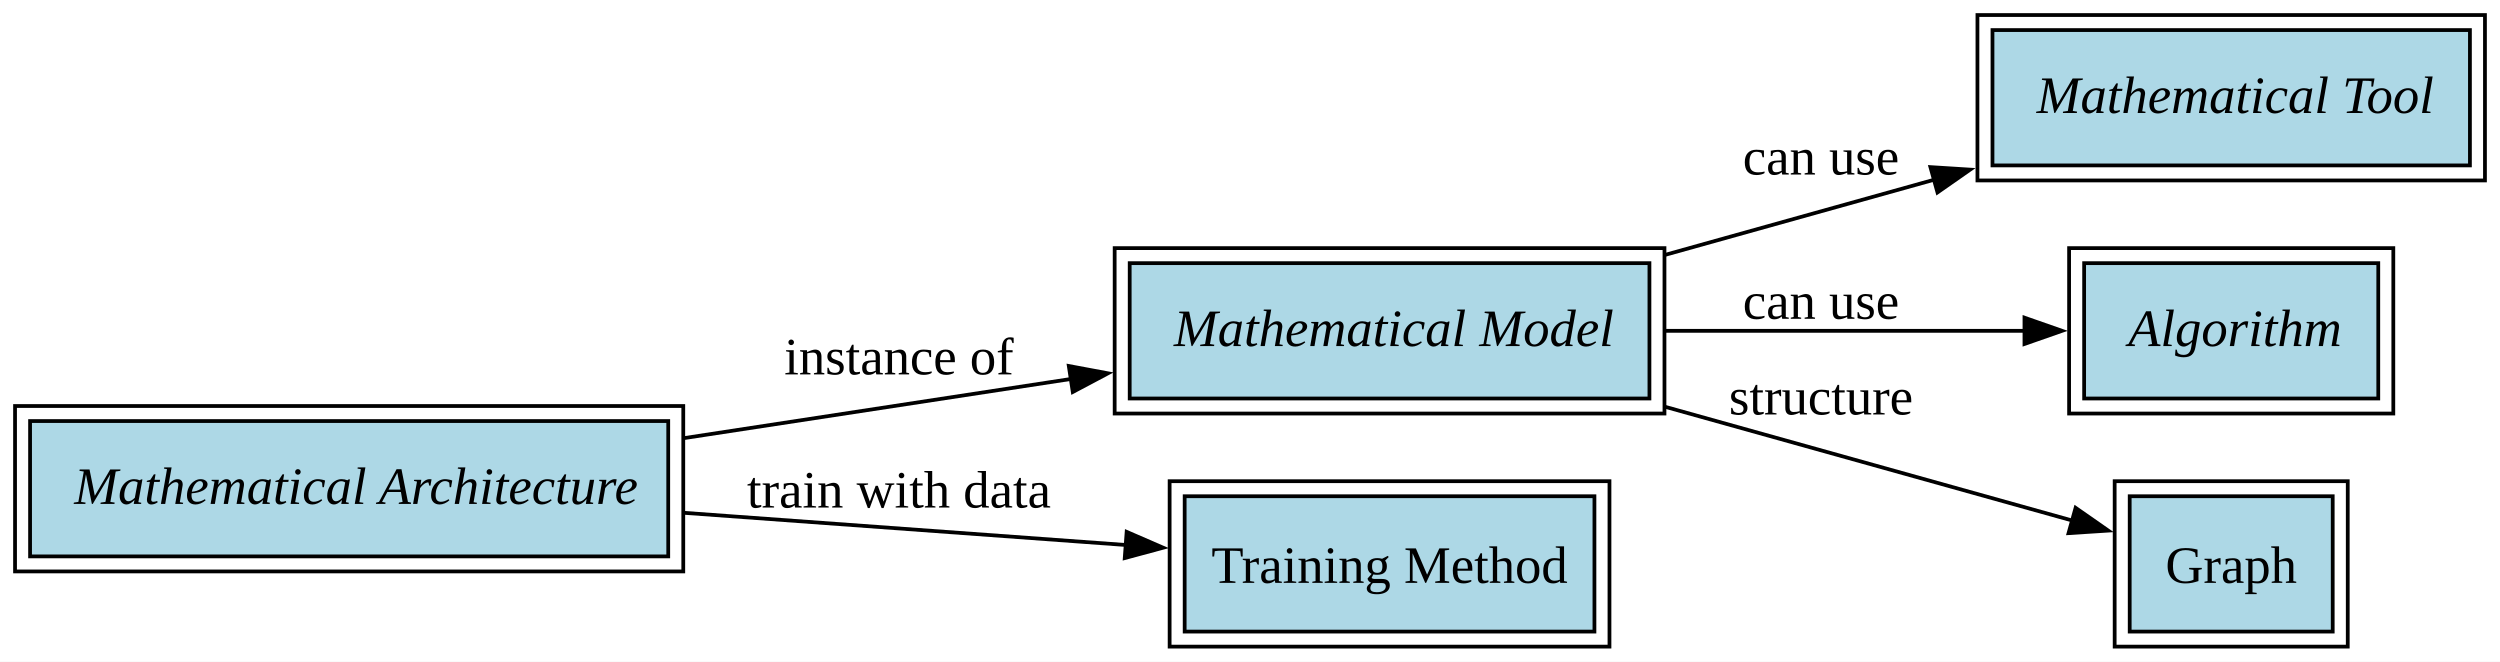
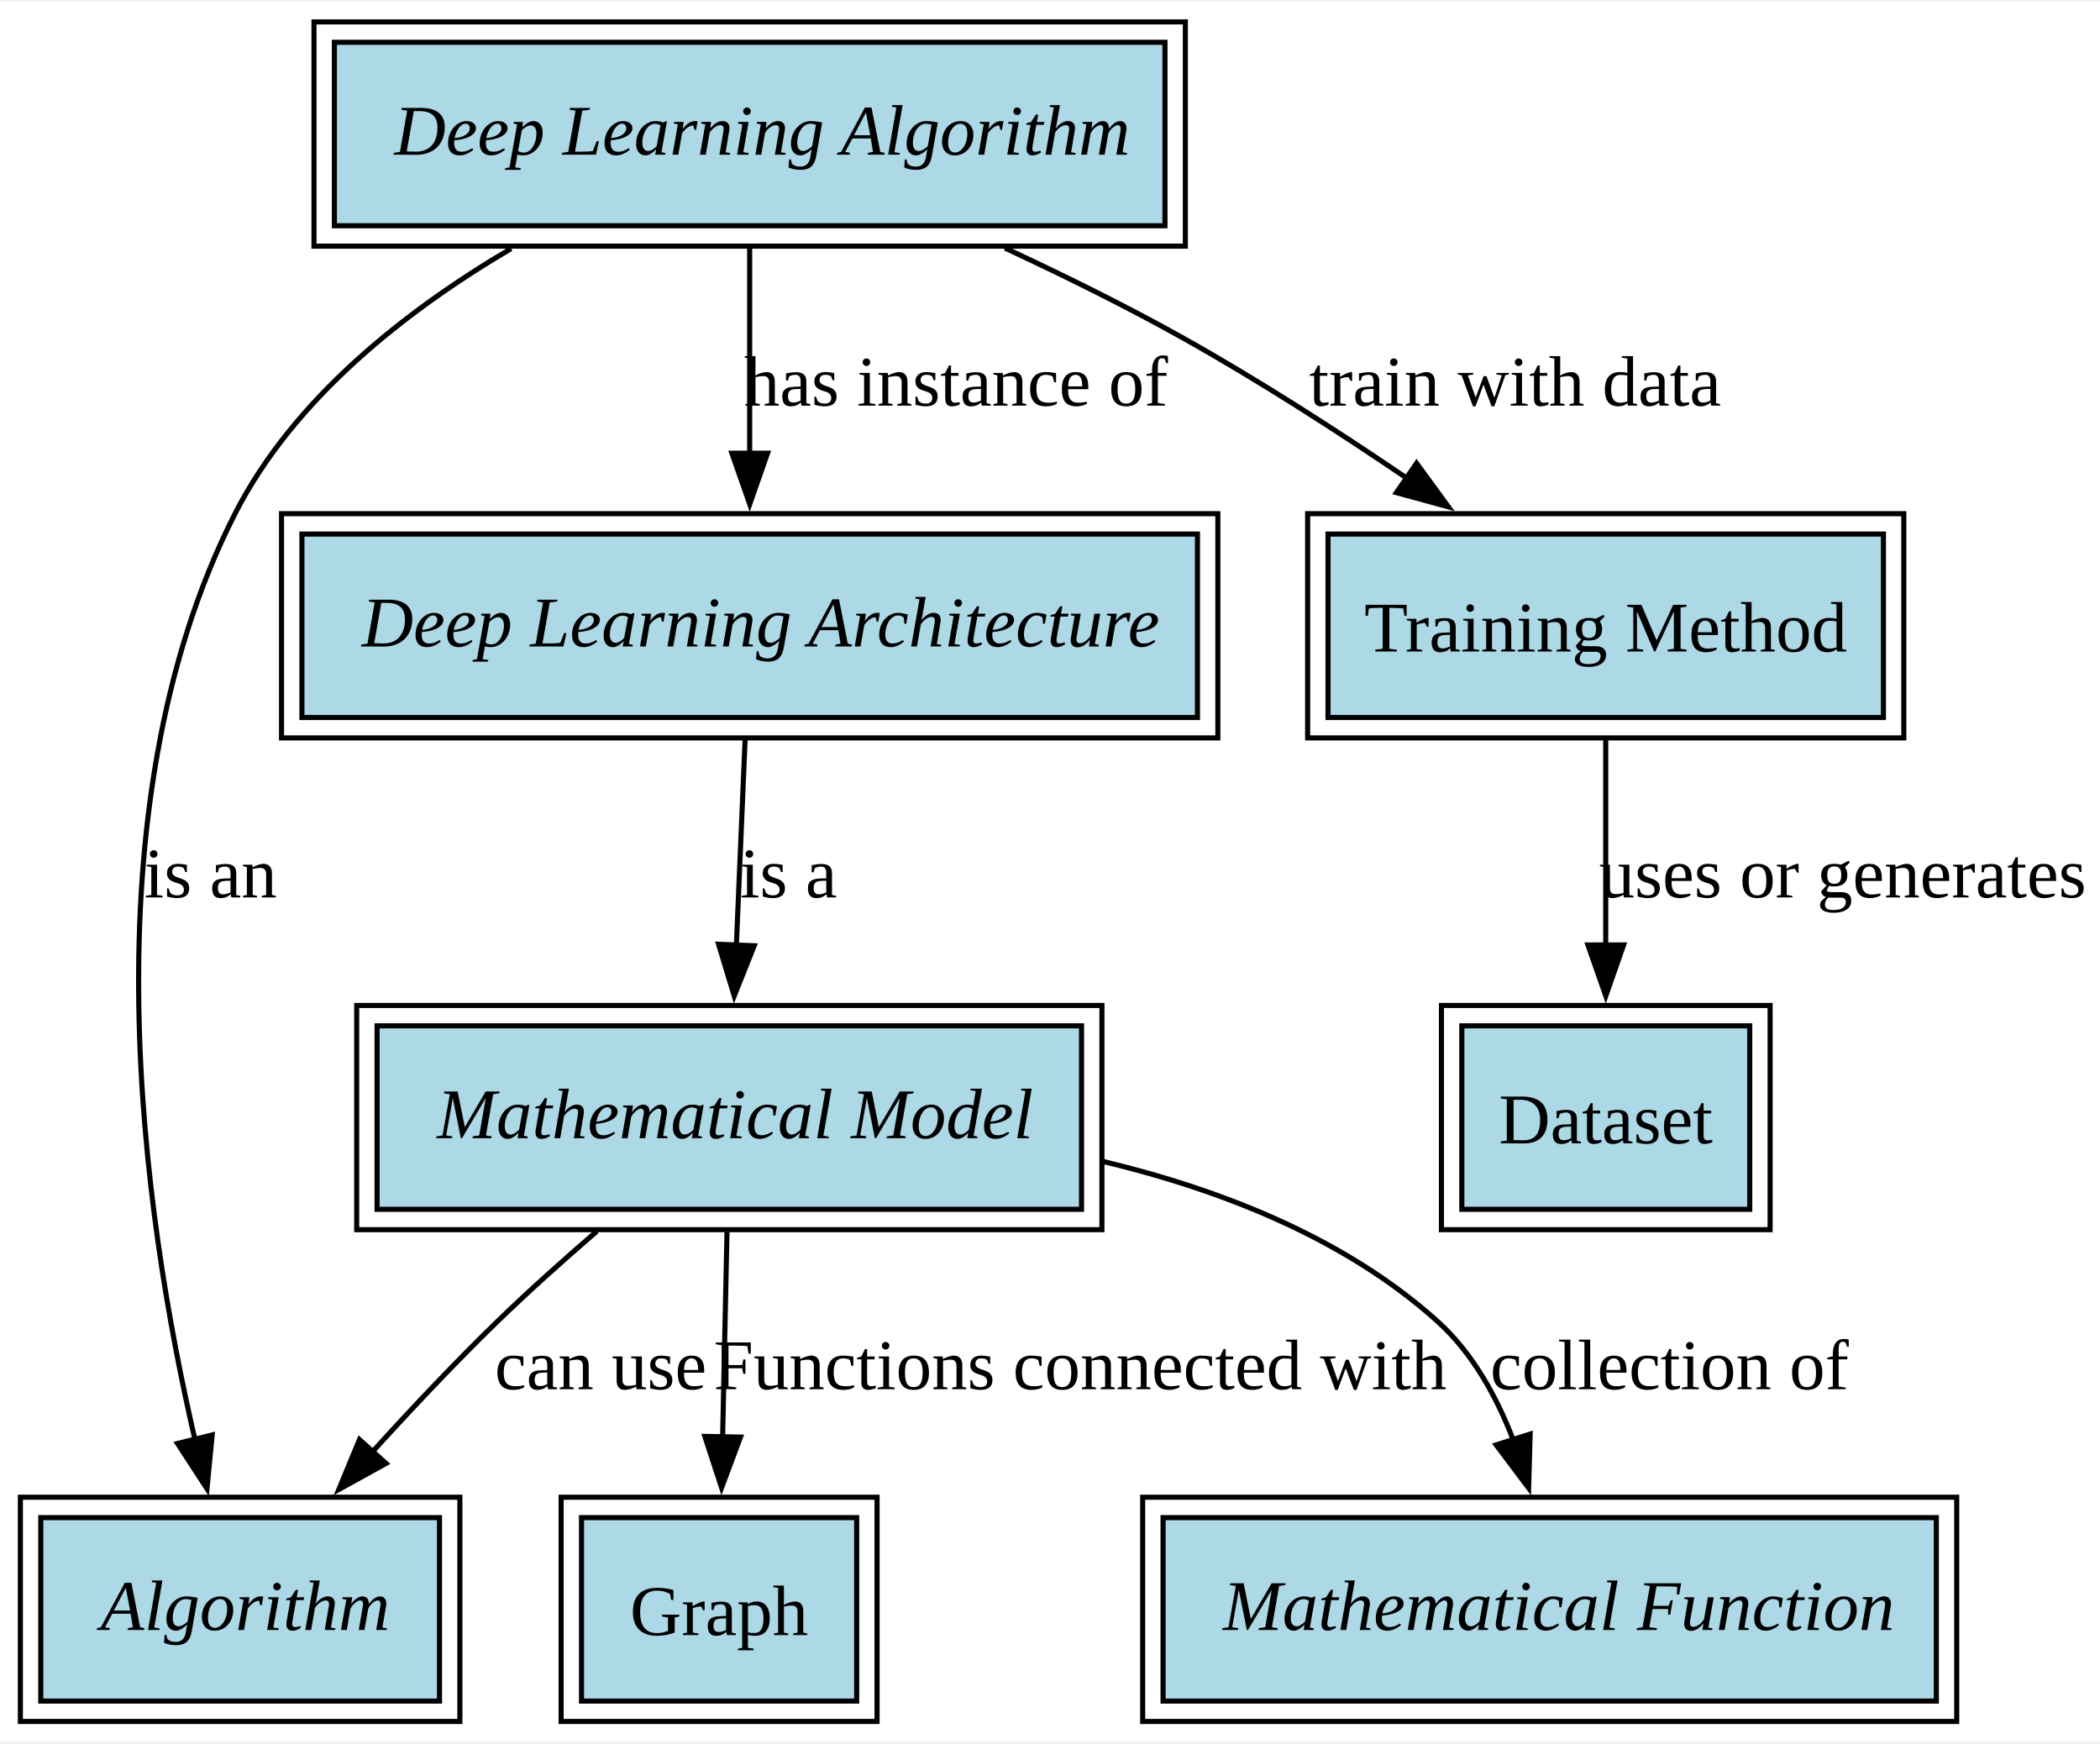
- <svg xmlns="http://www.w3.org/2000/svg" width="665pt" height="176pt" viewBox="0.00 0.00 665.00 176.00">
-   <g id="graph0" class="graph" transform="scale(1 1) rotate(0) translate(4 172)">
-     <polygon fill="white" stroke="none" points="-4,4 -4,-172 661,-172 661,4 -4,4" />
+ <svg xmlns="http://www.w3.org/2000/svg" width="412pt" height="342pt" viewBox="0.00 0.00 412.12 341.50">
+   <g id="graph0" class="graph" transform="scale(1 1) rotate(0) translate(4 337.5)">
+     <polygon fill="white" stroke="none" points="-4,4 -4,-337.5 408.12,-337.5 408.12,4 -4,4" />
    <g id="node1" class="node">
-       <polygon fill="lightblue" stroke="black" points="434.75,-102 296.5,-102 296.5,-66 434.75,-66 434.75,-102" />
-       <polygon fill="none" stroke="black" points="438.75,-106 292.5,-106 292.5,-62 438.75,-62 438.75,-106" />
-       <text text-anchor="start" x="304.5" y="-79.95" font-family="Times New Roman,serif" font-size="14.00"> </text>
-       <text text-anchor="start" x="308.25" y="-79.95" font-family="Times New Roman,serif" font-style="italic" font-size="14.00">Mathematical Model</text>
-       <text text-anchor="start" x="423" y="-79.95" font-family="Times New Roman,serif" font-size="14.00"> </text>
+       <polygon fill="lightblue" stroke="black" points="231,-233 55.25,-233 55.25,-197 231,-197 231,-233" />
+       <polygon fill="none" stroke="black" points="235,-237 51.25,-237 51.25,-193 235,-193 235,-237" />
+       <text text-anchor="start" x="63.25" y="-210.95" font-family="Times New Roman,serif" font-size="14.00"> </text>
+       <text text-anchor="start" x="67" y="-210.95" font-family="Times New Roman,serif" font-style="italic" font-size="14.00">Deep Learning Architecture</text>
+       <text text-anchor="start" x="219.25" y="-210.95" font-family="Times New Roman,serif" font-size="14.00"> </text>
    </g>
    <g id="node2" class="node">
-       <polygon fill="lightblue" stroke="black" points="653,-164 526,-164 526,-128 653,-128 653,-164" />
-       <polygon fill="none" stroke="black" points="657,-168 522,-168 522,-124 657,-124 657,-168" />
-       <text text-anchor="start" x="534" y="-141.95" font-family="Times New Roman,serif" font-size="14.00"> </text>
-       <text text-anchor="start" x="537.75" y="-141.95" font-family="Times New Roman,serif" font-style="italic" font-size="14.00">Mathematical Tool</text>
-       <text text-anchor="start" x="641.25" y="-141.95" font-family="Times New Roman,serif" font-size="14.00"> </text>
+       <polygon fill="lightblue" stroke="black" points="208.25,-136.5 70,-136.5 70,-100.5 208.25,-100.5 208.25,-136.5" />
+       <polygon fill="none" stroke="black" points="212.25,-140.5 66,-140.5 66,-96.5 212.25,-96.5 212.25,-140.5" />
+       <text text-anchor="start" x="78" y="-114.45" font-family="Times New Roman,serif" font-size="14.00"> </text>
+       <text text-anchor="start" x="81.75" y="-114.45" font-family="Times New Roman,serif" font-style="italic" font-size="14.00">Mathematical Model</text>
+       <text text-anchor="start" x="196.5" y="-114.45" font-family="Times New Roman,serif" font-size="14.00"> </text>
+     </g>
+     <g id="edge4" class="edge">
+       <path fill="none" stroke="black" d="M142.22,-192.56C141.71,-180.59 141.07,-165.45 140.5,-152.06" />
+       <polygon fill="black" stroke="black" points="144.01,-152.21 140.09,-142.37 137.02,-152.51 144.01,-152.21" />
+       <text text-anchor="middle" x="150.74" y="-161.7" font-family="Times New Roman,serif" font-size="14.00">is a</text>
+     </g>
+     <g id="node3" class="node">
+       <polygon fill="lightblue" stroke="black" points="376,-40 224.25,-40 224.25,-4 376,-4 376,-40" />
+       <polygon fill="none" stroke="black" points="380,-44 220.25,-44 220.25,0 380,0 380,-44" />
+       <text text-anchor="start" x="232.25" y="-17.95" font-family="Times New Roman,serif" font-size="14.00"> </text>
+       <text text-anchor="start" x="236" y="-17.95" font-family="Times New Roman,serif" font-style="italic" font-size="14.00">Mathematical Function</text>
+       <text text-anchor="start" x="364.25" y="-17.95" font-family="Times New Roman,serif" font-size="14.00"> </text>
    </g>
    <g id="edge1" class="edge">
-       <path fill="none" stroke="black" d="M438.97,-104.22C461.89,-110.62 487.33,-117.73 510.63,-124.24" />
-       <polygon fill="black" stroke="black" points="509.49,-127.55 520.06,-126.88 511.37,-120.81 509.49,-127.55" />
-       <text text-anchor="middle" x="480.38" y="-125.58" font-family="Times New Roman,serif" font-size="14.00">can use</text>
+       <path fill="none" stroke="black" d="M212.48,-109.89C235.73,-104.32 260.06,-94.78 278.12,-78.5 285,-72.3 289.76,-63.68 293.03,-55.07" />
+       <polygon fill="black" stroke="black" points="296.29,-56.4 295.99,-45.8 289.62,-54.27 296.29,-56.4" />
+       <text text-anchor="middle" x="323.64" y="-65.2" font-family="Times New Roman,serif" font-size="14.00">collection of</text>
+     </g>
+     <g id="node5" class="node">
+       <polygon fill="lightblue" stroke="black" points="82.25,-40 4,-40 4,-4 82.25,-4 82.25,-40" />
+       <polygon fill="none" stroke="black" points="86.25,-44 0,-44 0,0 86.25,0 86.25,-44" />
+       <text text-anchor="start" x="12" y="-17.95" font-family="Times New Roman,serif" font-size="14.00"> </text>
+       <text text-anchor="start" x="15.75" y="-17.95" font-family="Times New Roman,serif" font-style="italic" font-size="14.00">Algorithm</text>
+       <text text-anchor="start" x="70.5" y="-17.95" font-family="Times New Roman,serif" font-size="14.00"> </text>
+     </g>
+     <g id="edge2" class="edge">
+       <path fill="none" stroke="black" d="M113.12,-96.18C106.61,-90.58 99.75,-84.44 93.62,-78.5 85.37,-70.49 76.8,-61.4 69.11,-52.93" />
+       <polygon fill="black" stroke="black" points="71.76,-50.64 62.49,-45.52 66.55,-55.31 71.76,-50.64" />
+       <text text-anchor="middle" x="113.88" y="-65.2" font-family="Times New Roman,serif" font-size="14.00">can use</text>
+     </g>
+     <g id="node7" class="node">
+       <polygon fill="lightblue" stroke="black" points="164.12,-40 110.12,-40 110.12,-4 164.12,-4 164.12,-40" />
+       <polygon fill="none" stroke="black" points="168.12,-44 106.12,-44 106.12,0 168.12,0 168.12,-44" />
+       <text text-anchor="middle" x="137.12" y="-16.95" font-family="Times New Roman,serif" font-size="14.00">Graph</text>
+     </g>
+     <g id="edge3" class="edge">
+       <path fill="none" stroke="black" d="M138.67,-96.06C138.42,-84.09 138.1,-68.95 137.81,-55.56" />
+       <polygon fill="black" stroke="black" points="141.32,-55.8 137.61,-45.87 134.32,-55.94 141.32,-55.8" />
+       <text text-anchor="middle" x="207.99" y="-65.2" font-family="Times New Roman,serif" font-size="14.00">Functions connected with</text>
    </g>
    <g id="node4" class="node">
-       <polygon fill="lightblue" stroke="black" points="628.62,-102 550.38,-102 550.38,-66 628.62,-66 628.62,-102" />
-       <polygon fill="none" stroke="black" points="632.62,-106 546.38,-106 546.38,-62 632.62,-62 632.62,-106" />
-       <text text-anchor="start" x="558.38" y="-79.95" font-family="Times New Roman,serif" font-size="14.00"> </text>
-       <text text-anchor="start" x="562.12" y="-79.95" font-family="Times New Roman,serif" font-style="italic" font-size="14.00">Algorithm</text>
-       <text text-anchor="start" x="616.88" y="-79.95" font-family="Times New Roman,serif" font-size="14.00"> </text>
+       <polygon fill="lightblue" stroke="black" points="224.62,-329.5 61.62,-329.5 61.62,-293.5 224.62,-293.5 224.62,-329.5" />
+       <polygon fill="none" stroke="black" points="228.62,-333.5 57.62,-333.5 57.62,-289.5 228.62,-289.5 228.62,-333.5" />
+       <text text-anchor="start" x="69.62" y="-307.45" font-family="Times New Roman,serif" font-size="14.00"> </text>
+       <text text-anchor="start" x="73.38" y="-307.45" font-family="Times New Roman,serif" font-style="italic" font-size="14.00">Deep Learning Algorithm</text>
+       <text text-anchor="start" x="212.88" y="-307.45" font-family="Times New Roman,serif" font-size="14.00"> </text>
    </g>
-     <g id="edge2" class="edge">
-       <path fill="none" stroke="black" d="M438.97,-84C470.09,-84 505.84,-84 534.58,-84" />
-       <polygon fill="black" stroke="black" points="534.51,-87.5 544.51,-84 534.51,-80.5 534.51,-87.5" />
-       <text text-anchor="middle" x="480.38" y="-87.2" font-family="Times New Roman,serif" font-size="14.00">can use</text>
+     <g id="edge5" class="edge">
+       <path fill="none" stroke="black" d="M143.12,-289.06C143.12,-277.09 143.12,-261.95 143.12,-248.56" />
+       <polygon fill="black" stroke="black" points="146.63,-248.87 143.13,-238.87 139.63,-248.87 146.63,-248.87" />
+       <text text-anchor="middle" x="183.62" y="-258.2" font-family="Times New Roman,serif" font-size="14.00">has instance of</text>
+     </g>
+     <g id="edge7" class="edge">
+       <path fill="none" stroke="black" d="M96.31,-289.02C75.72,-276.91 53.64,-259.61 42.12,-237 12.41,-178.62 24.1,-99.13 34.26,-55.31" />
+       <polygon fill="black" stroke="black" points="37.64,-56.22 36.62,-45.67 30.84,-54.55 37.64,-56.22" />
+       <text text-anchor="middle" x="37.33" y="-161.7" font-family="Times New Roman,serif" font-size="14.00">is an</text>
    </g>
    <g id="node6" class="node">
-       <polygon fill="lightblue" stroke="black" points="616.5,-40 562.5,-40 562.5,-4 616.5,-4 616.5,-40" />
-       <polygon fill="none" stroke="black" points="620.5,-44 558.5,-44 558.5,0 620.5,0 620.5,-44" />
-       <text text-anchor="middle" x="589.5" y="-16.95" font-family="Times New Roman,serif" font-size="14.00">Graph</text>
+       <polygon fill="lightblue" stroke="black" points="365.62,-233 256.62,-233 256.62,-197 365.62,-197 365.62,-233" />
+       <polygon fill="none" stroke="black" points="369.62,-237 252.62,-237 252.62,-193 369.62,-193 369.62,-237" />
+       <text text-anchor="middle" x="311.12" y="-209.95" font-family="Times New Roman,serif" font-size="14.00">Training Method</text>
    </g>
-     <g id="edge3" class="edge">
-       <path fill="none" stroke="black" d="M438.97,-63.78C474.85,-53.76 516.89,-42.01 547.24,-33.53" />
-       <polygon fill="black" stroke="black" points="548.11,-36.92 556.8,-30.86 546.23,-30.18 548.11,-36.92" />
-       <text text-anchor="middle" x="480.38" y="-61.75" font-family="Times New Roman,serif" font-size="14.00">structure</text>
+     <g id="edge6" class="edge">
+       <path fill="none" stroke="black" d="M193.23,-289.12C204.86,-283.71 217.07,-277.68 228.12,-271.5 243,-263.18 258.69,-253.07 272.38,-243.77" />
+       <polygon fill="black" stroke="black" points="274,-246.9 280.25,-238.34 270.03,-241.13 274,-246.9" />
+       <text text-anchor="middle" x="293.34" y="-258.2" font-family="Times New Roman,serif" font-size="14.00">train with data</text>
    </g>
-     <g id="node3" class="node">
-       <polygon fill="lightblue" stroke="black" points="173.75,-60 4,-60 4,-24 173.75,-24 173.75,-60" />
-       <polygon fill="none" stroke="black" points="177.75,-64 0,-64 0,-20 177.75,-20 177.75,-64" />
-       <text text-anchor="start" x="12" y="-37.95" font-family="Times New Roman,serif" font-size="14.00"> </text>
-       <text text-anchor="start" x="15.75" y="-37.95" font-family="Times New Roman,serif" font-style="italic" font-size="14.00">Mathematical Architecture</text>
-       <text text-anchor="start" x="162" y="-37.95" font-family="Times New Roman,serif" font-size="14.00"> </text>
+     <g id="node8" class="node">
+       <polygon fill="lightblue" stroke="black" points="339.38,-136.5 282.88,-136.5 282.88,-100.5 339.38,-100.5 339.38,-136.5" />
+       <polygon fill="none" stroke="black" points="343.38,-140.5 278.88,-140.5 278.88,-96.5 343.38,-96.5 343.38,-140.5" />
+       <text text-anchor="middle" x="311.12" y="-113.45" font-family="Times New Roman,serif" font-size="14.00">Dataset</text>
    </g>
-     <g id="edge4" class="edge">
-       <path fill="none" stroke="black" d="M177.94,-55.46C210.94,-60.51 248.31,-66.22 280.9,-71.2" />
-       <polygon fill="black" stroke="black" points="280.3,-74.65 290.72,-72.7 281.36,-67.73 280.3,-74.65" />
-       <text text-anchor="middle" x="235.12" y="-72.42" font-family="Times New Roman,serif" font-size="14.00">instance of</text>
-     </g>
-     <g id="node5" class="node">
-       <polygon fill="lightblue" stroke="black" points="420.12,-40 311.12,-40 311.12,-4 420.12,-4 420.12,-40" />
-       <polygon fill="none" stroke="black" points="424.12,-44 307.12,-44 307.12,0 424.12,0 424.12,-44" />
-       <text text-anchor="middle" x="365.62" y="-16.95" font-family="Times New Roman,serif" font-size="14.00">Training Method</text>
-     </g>
-     <g id="edge5" class="edge">
-       <path fill="none" stroke="black" d="M177.94,-35.59C216.04,-32.82 259.97,-29.62 295.65,-27.02" />
-       <polygon fill="black" stroke="black" points="295.69,-30.53 305.41,-26.31 295.18,-23.55 295.69,-30.53" />
-       <text text-anchor="middle" x="235.12" y="-36.99" font-family="Times New Roman,serif" font-size="14.00">train with data</text>
+     <g id="edge8" class="edge">
+       <path fill="none" stroke="black" d="M311.12,-192.56C311.12,-180.59 311.12,-165.45 311.12,-152.06" />
+       <polygon fill="black" stroke="black" points="314.63,-152.37 311.13,-142.37 307.63,-152.37 314.63,-152.37" />
+       <text text-anchor="middle" x="357.62" y="-161.7" font-family="Times New Roman,serif" font-size="14.00">uses or generates</text>
    </g>
  </g>
</svg>
